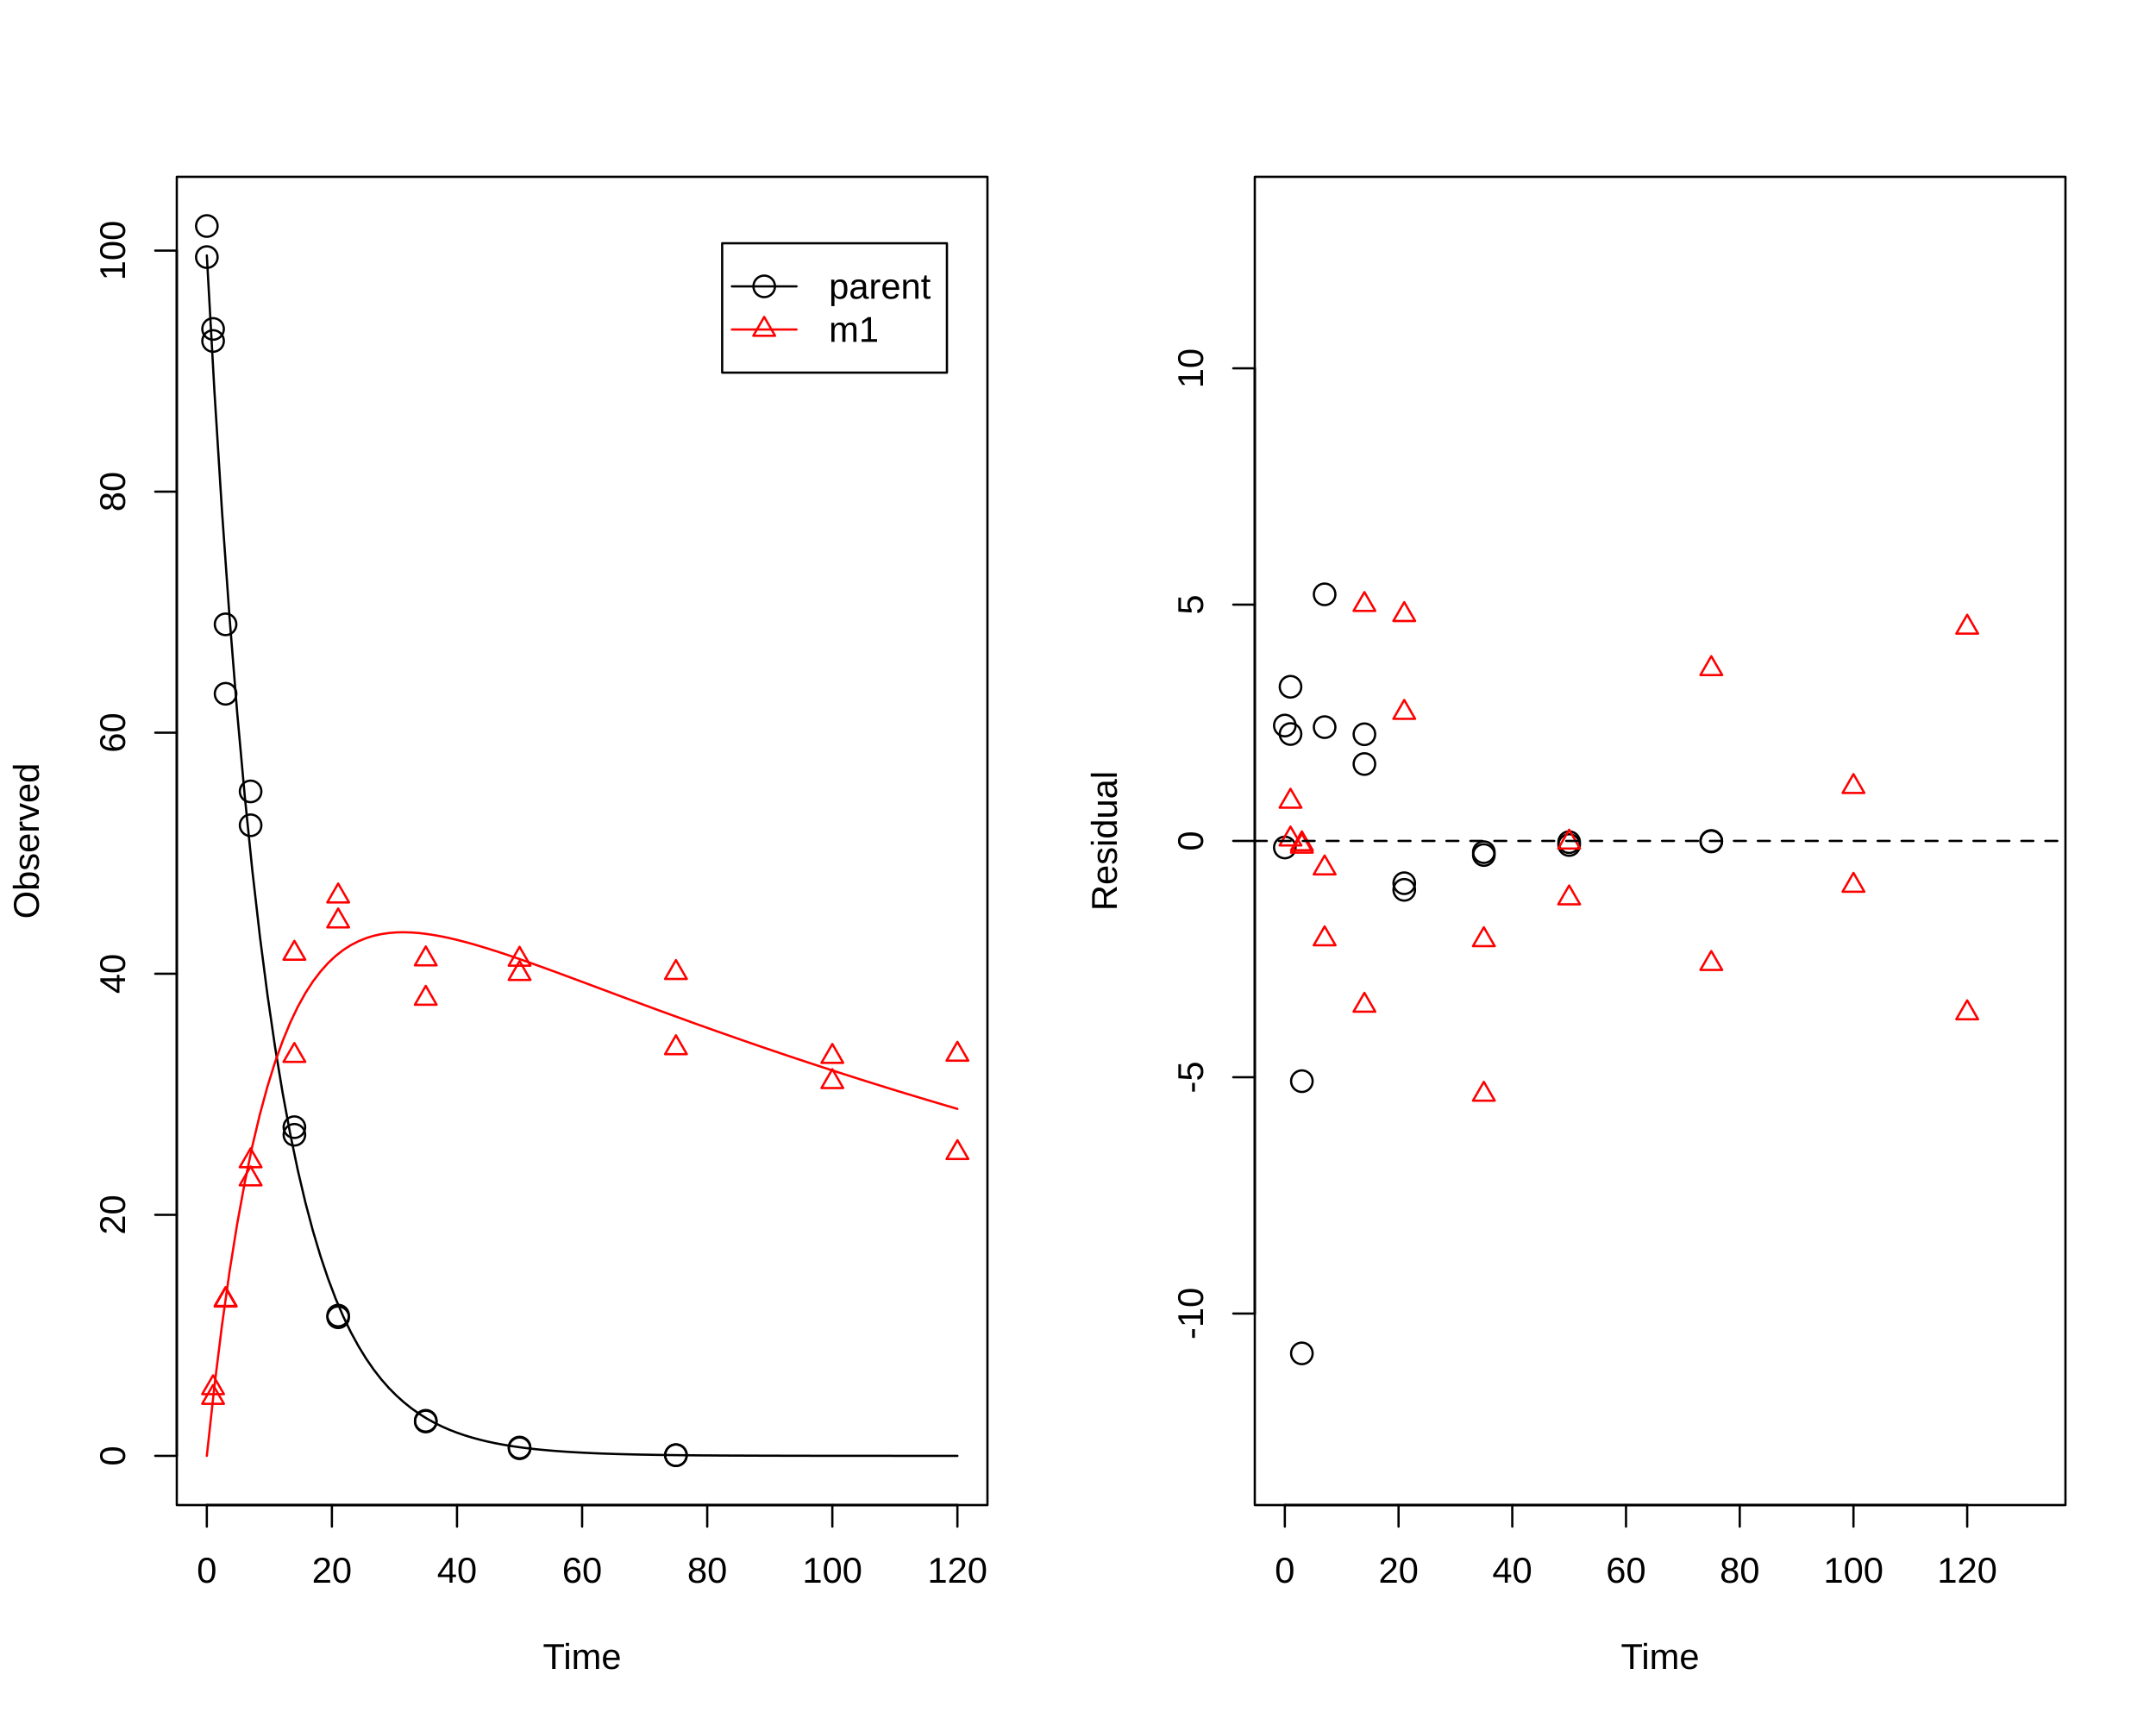
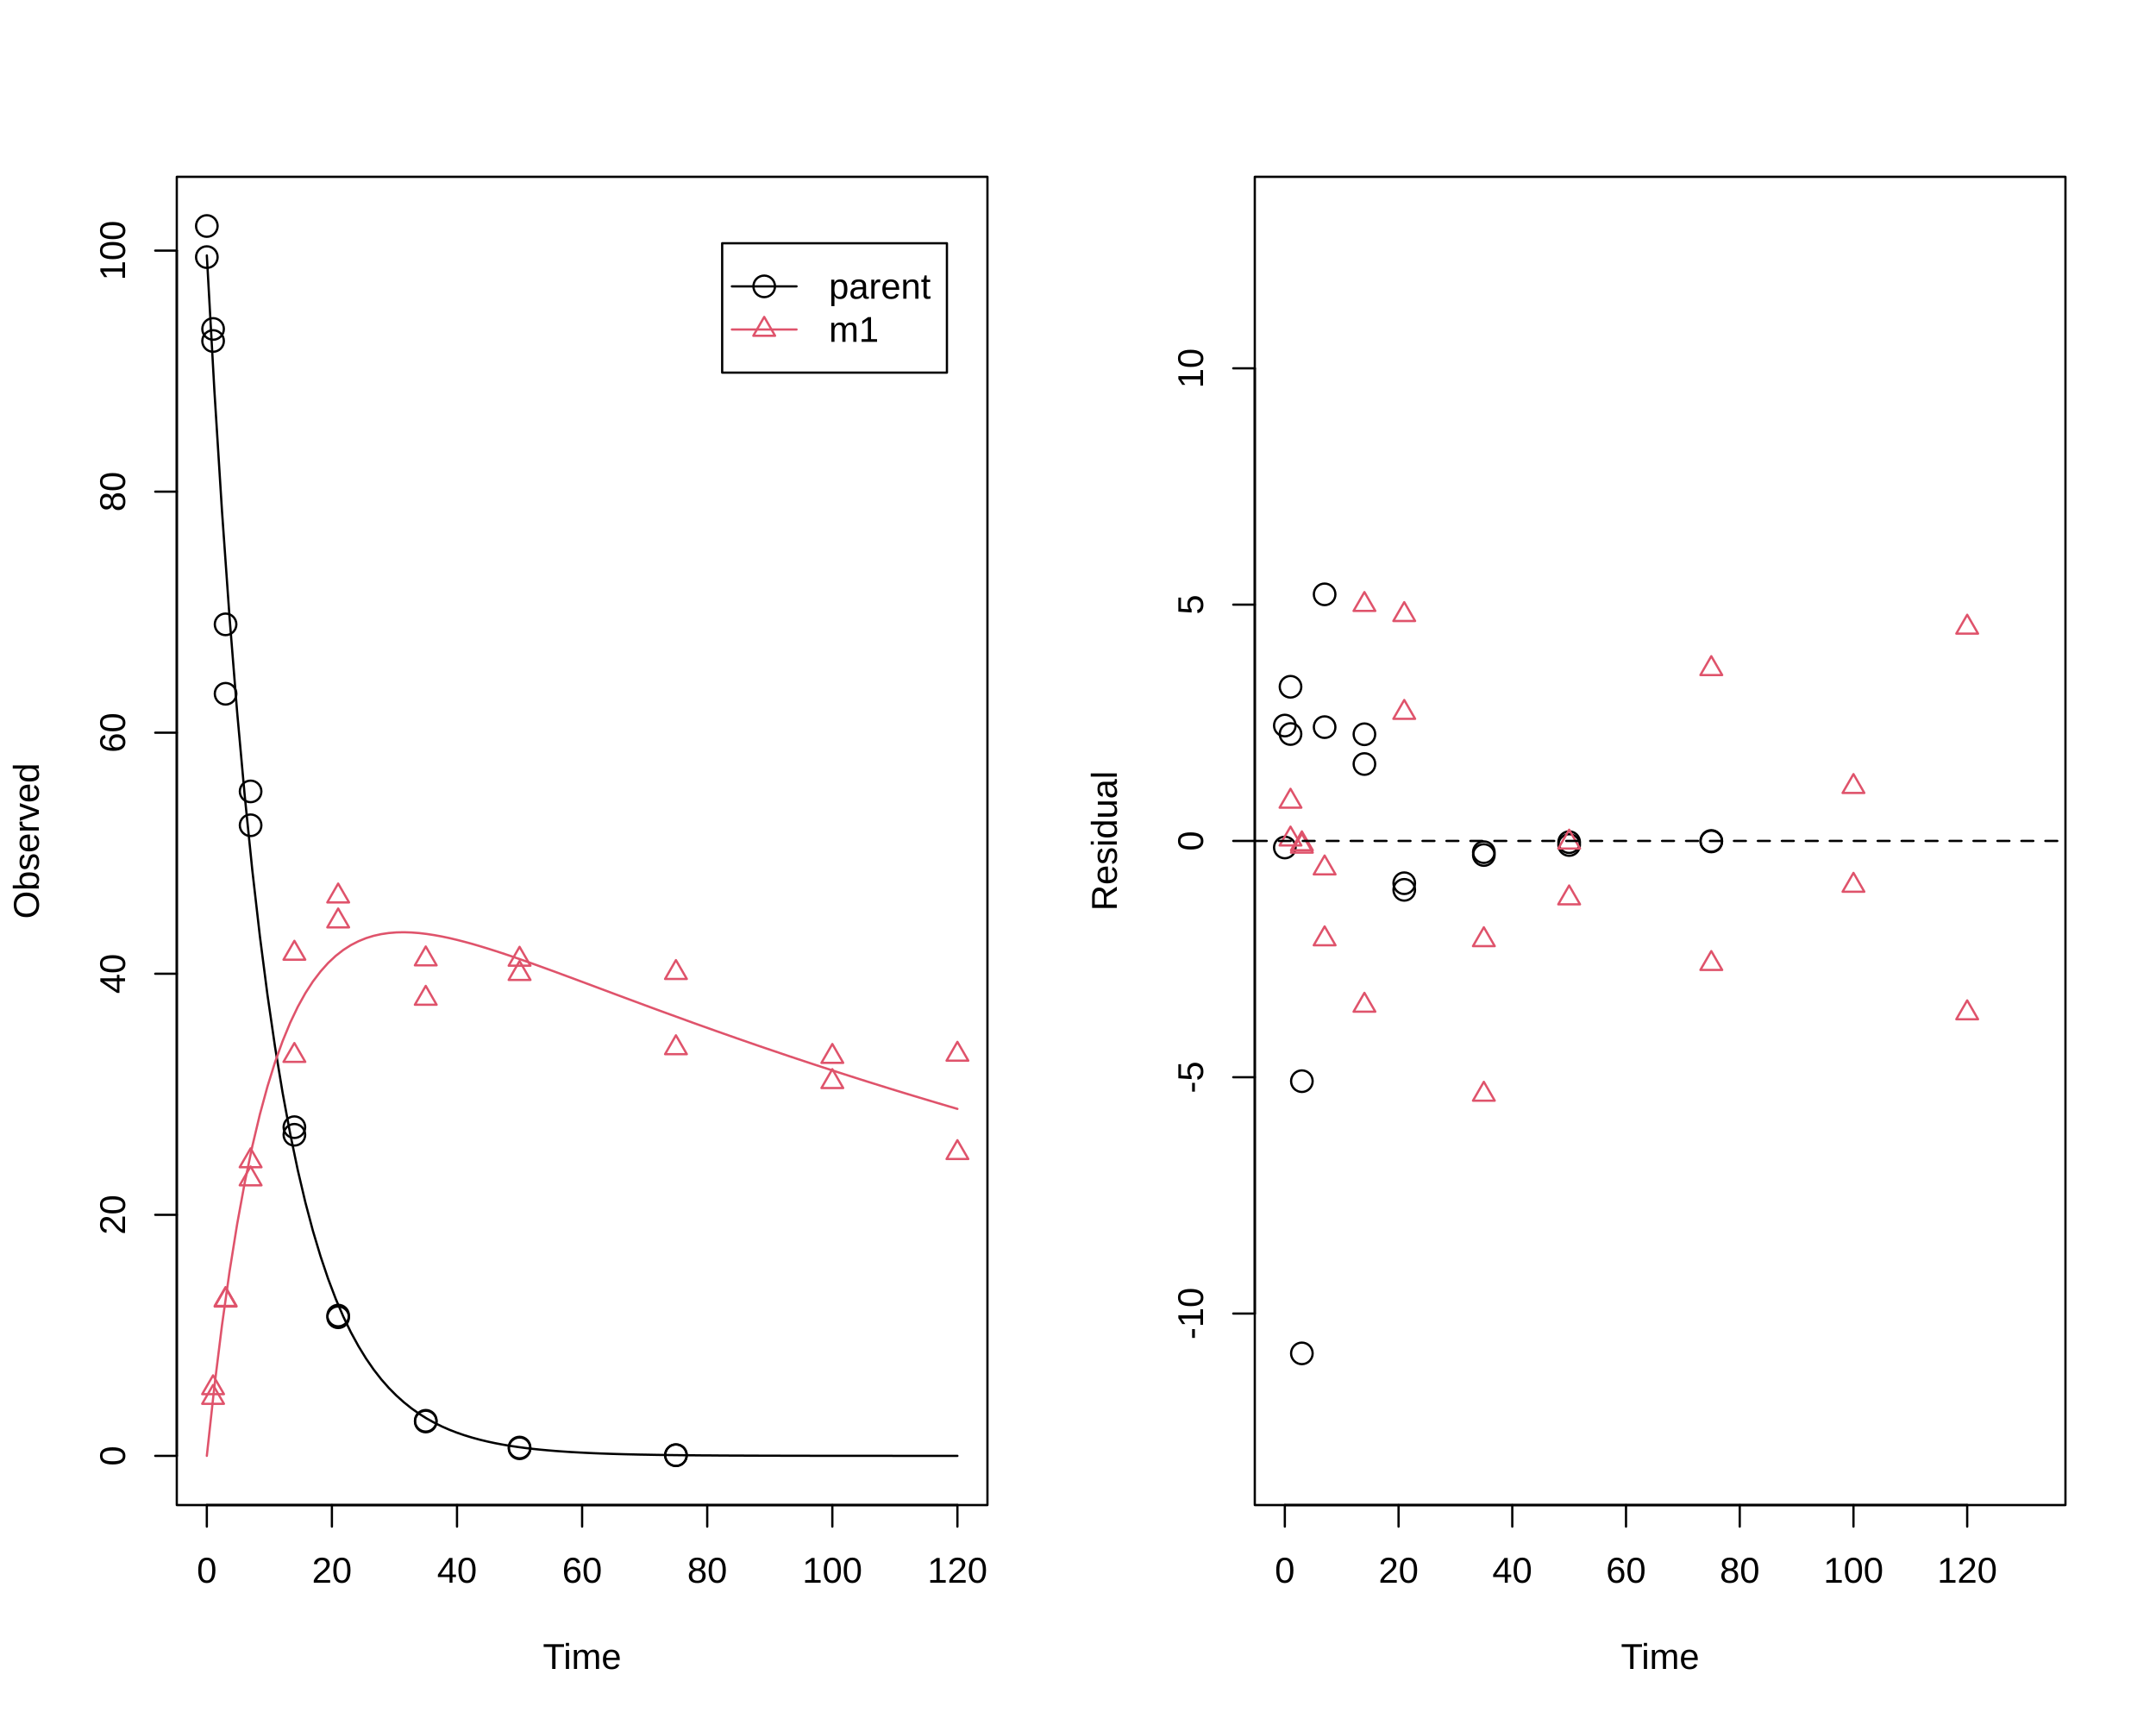
<svg xmlns="http://www.w3.org/2000/svg" viewBox="0 0 720.00 576.00">
  <defs>
    <style type="text/css">
    line, polyline, polygon, path, rect, circle {
      fill: none;
      stroke: #000000;
      stroke-linecap: round;
      stroke-linejoin: round;
      stroke-miterlimit: 10.00;
    }
  </style>
  </defs>
  <rect width="100%" height="100%" style="stroke: none; fill: #FFFFFF;" />
  <line x1="69.07" y1="502.56" x2="319.73" y2="502.56" style="stroke-width: 0.75;" />
  <line x1="69.07" y1="502.56" x2="69.07" y2="509.76" style="stroke-width: 0.75;" />
  <line x1="110.84" y1="502.56" x2="110.84" y2="509.76" style="stroke-width: 0.75;" />
  <line x1="152.62" y1="502.56" x2="152.62" y2="509.76" style="stroke-width: 0.75;" />
  <line x1="194.40" y1="502.56" x2="194.40" y2="509.76" style="stroke-width: 0.75;" />
  <line x1="236.18" y1="502.56" x2="236.18" y2="509.76" style="stroke-width: 0.75;" />
  <line x1="277.96" y1="502.56" x2="277.96" y2="509.76" style="stroke-width: 0.75;" />
  <line x1="319.73" y1="502.56" x2="319.73" y2="509.76" style="stroke-width: 0.75;" />
  <text x="65.73" y="528.48" style="font-size: 12.00px; font-family: Liberation Sans;" textLength="6.67px" lengthAdjust="spacingAndGlyphs">0</text>
  <text x="104.17" y="528.48" style="font-size: 12.00px; font-family: Liberation Sans;" textLength="13.34px" lengthAdjust="spacingAndGlyphs">20</text>
  <text x="145.95" y="528.48" style="font-size: 12.00px; font-family: Liberation Sans;" textLength="13.34px" lengthAdjust="spacingAndGlyphs">40</text>
  <text x="187.73" y="528.48" style="font-size: 12.00px; font-family: Liberation Sans;" textLength="13.34px" lengthAdjust="spacingAndGlyphs">60</text>
  <text x="229.51" y="528.48" style="font-size: 12.00px; font-family: Liberation Sans;" textLength="13.34px" lengthAdjust="spacingAndGlyphs">80</text>
  <text x="267.95" y="528.48" style="font-size: 12.00px; font-family: Liberation Sans;" textLength="20.02px" lengthAdjust="spacingAndGlyphs">100</text>
  <text x="309.73" y="528.48" style="font-size: 12.00px; font-family: Liberation Sans;" textLength="20.02px" lengthAdjust="spacingAndGlyphs">120</text>
  <line x1="59.04" y1="486.13" x2="59.04" y2="83.68" style="stroke-width: 0.75;" />
  <line x1="59.04" y1="486.13" x2="51.84" y2="486.13" style="stroke-width: 0.75;" />
  <line x1="59.04" y1="405.64" x2="51.84" y2="405.64" style="stroke-width: 0.75;" />
  <line x1="59.04" y1="325.15" x2="51.84" y2="325.15" style="stroke-width: 0.75;" />
  <line x1="59.04" y1="244.66" x2="51.84" y2="244.66" style="stroke-width: 0.75;" />
  <line x1="59.04" y1="164.17" x2="51.84" y2="164.17" style="stroke-width: 0.75;" />
  <line x1="59.04" y1="83.68" x2="51.84" y2="83.68" style="stroke-width: 0.75;" />
  <text transform="translate(41.76,489.47) rotate(-90)" style="font-size: 12.00px; font-family: Liberation Sans;" textLength="6.67px" lengthAdjust="spacingAndGlyphs">0</text>
  <text transform="translate(41.76,412.31) rotate(-90)" style="font-size: 12.00px; font-family: Liberation Sans;" textLength="13.34px" lengthAdjust="spacingAndGlyphs">20</text>
  <text transform="translate(41.76,331.82) rotate(-90)" style="font-size: 12.00px; font-family: Liberation Sans;" textLength="13.34px" lengthAdjust="spacingAndGlyphs">40</text>
  <text transform="translate(41.76,251.33) rotate(-90)" style="font-size: 12.00px; font-family: Liberation Sans;" textLength="13.34px" lengthAdjust="spacingAndGlyphs">60</text>
  <text transform="translate(41.76,170.84) rotate(-90)" style="font-size: 12.00px; font-family: Liberation Sans;" textLength="13.34px" lengthAdjust="spacingAndGlyphs">80</text>
  <text transform="translate(41.76,93.68) rotate(-90)" style="font-size: 12.00px; font-family: Liberation Sans;" textLength="20.02px" lengthAdjust="spacingAndGlyphs">100</text>
  <polyline points="59.04,502.56 329.76,502.56 329.76,59.04 59.04,59.04 59.04,502.56 " style="stroke-width: 0.75;" />
  <defs>
    <clipPath id="cpMC4wMHwzNjAuMDB8NTc2LjAwfDAuMDA=">
      <rect x="0.00" y="0.00" width="360.00" height="576.00" />
    </clipPath>
  </defs>
  <g clip-path="url(#cpMC4wMHwzNjAuMDB8NTc2LjAwfDAuMDA=)">
    <text x="181.29" y="557.28" style="font-size: 12.00px; font-family: Liberation Sans;" textLength="26.22px" lengthAdjust="spacingAndGlyphs">Time</text>
  </g>
  <g clip-path="url(#cpMC4wMHwzNjAuMDB8NTc2LjAwfDAuMDA=)">
    <text transform="translate(12.96,306.81) rotate(-90)" style="font-size: 12.00px; font-family: Liberation Sans;" textLength="52.02px" lengthAdjust="spacingAndGlyphs">Observed</text>
  </g>
  <defs>
    <clipPath id="cpNTkuMDR8MzI5Ljc2fDUwMi41Nnw1OS4wNA==">
      <rect x="59.04" y="59.04" width="270.72" height="443.52" />
    </clipPath>
  </defs>
  <circle cx="69.07" cy="85.85" r="2.70pt" style="stroke-width: 0.75;" clip-path="url(#cpNTkuMDR8MzI5Ljc2fDUwMi41Nnw1OS4wNA==)" />
  <circle cx="69.07" cy="75.47" r="2.70pt" style="stroke-width: 0.75;" clip-path="url(#cpNTkuMDR8MzI5Ljc2fDUwMi41Nnw1OS4wNA==)" />
  <circle cx="71.16" cy="109.84" r="2.70pt" style="stroke-width: 0.75;" clip-path="url(#cpNTkuMDR8MzI5Ljc2fDUwMi41Nnw1OS4wNA==)" />
  <circle cx="71.16" cy="113.86" r="2.70pt" style="stroke-width: 0.75;" clip-path="url(#cpNTkuMDR8MzI5Ljc2fDUwMi41Nnw1OS4wNA==)" />
  <circle cx="75.33" cy="231.66" r="2.70pt" style="stroke-width: 0.75;" clip-path="url(#cpNTkuMDR8MzI5Ljc2fDUwMi41Nnw1OS4wNA==)" />
  <circle cx="75.33" cy="208.48" r="2.70pt" style="stroke-width: 0.75;" clip-path="url(#cpNTkuMDR8MzI5Ljc2fDUwMi41Nnw1OS4wNA==)" />
  <circle cx="83.69" cy="275.57" r="2.70pt" style="stroke-width: 0.75;" clip-path="url(#cpNTkuMDR8MzI5Ljc2fDUwMi41Nnw1OS4wNA==)" />
  <circle cx="83.69" cy="264.26" r="2.70pt" style="stroke-width: 0.75;" clip-path="url(#cpNTkuMDR8MzI5Ljc2fDUwMi41Nnw1OS4wNA==)" />
  <circle cx="98.31" cy="376.38" r="2.70pt" style="stroke-width: 0.75;" clip-path="url(#cpNTkuMDR8MzI5Ljc2fDUwMi41Nnw1OS4wNA==)" />
  <circle cx="98.31" cy="378.92" r="2.70pt" style="stroke-width: 0.75;" clip-path="url(#cpNTkuMDR8MzI5Ljc2fDUwMi41Nnw1OS4wNA==)" />
  <circle cx="112.93" cy="439.85" r="2.70pt" style="stroke-width: 0.75;" clip-path="url(#cpNTkuMDR8MzI5Ljc2fDUwMi41Nnw1OS4wNA==)" />
  <circle cx="112.93" cy="439.29" r="2.70pt" style="stroke-width: 0.75;" clip-path="url(#cpNTkuMDR8MzI5Ljc2fDUwMi41Nnw1OS4wNA==)" />
  <circle cx="142.18" cy="474.66" r="2.70pt" style="stroke-width: 0.75;" clip-path="url(#cpNTkuMDR8MzI5Ljc2fDUwMi41Nnw1OS4wNA==)" />
  <circle cx="142.18" cy="474.42" r="2.70pt" style="stroke-width: 0.75;" clip-path="url(#cpNTkuMDR8MzI5Ljc2fDUwMi41Nnw1OS4wNA==)" />
  <circle cx="173.51" cy="483.36" r="2.70pt" style="stroke-width: 0.75;" clip-path="url(#cpNTkuMDR8MzI5Ljc2fDUwMi41Nnw1OS4wNA==)" />
  <circle cx="173.51" cy="483.60" r="2.70pt" style="stroke-width: 0.75;" clip-path="url(#cpNTkuMDR8MzI5Ljc2fDUwMi41Nnw1OS4wNA==)" />
  <circle cx="225.73" cy="485.93" r="2.70pt" style="stroke-width: 0.75;" clip-path="url(#cpNTkuMDR8MzI5Ljc2fDUwMi41Nnw1OS4wNA==)" />
  <circle cx="225.73" cy="485.89" r="2.70pt" style="stroke-width: 0.75;" clip-path="url(#cpNTkuMDR8MzI5Ljc2fDUwMi41Nnw1OS4wNA==)" />
-   <polyline points="71.16,462.46 74.79,468.75 67.52,468.75 71.16,462.46 " style="stroke-width: 0.75; stroke: #FF0000;" clip-path="url(#cpNTkuMDR8MzI5Ljc2fDUwMi41Nnw1OS4wNA==)" />
-   <polyline points="71.16,459.24 74.79,465.53 67.52,465.53 71.16,459.24 " style="stroke-width: 0.75; stroke: #FF0000;" clip-path="url(#cpNTkuMDR8MzI5Ljc2fDUwMi41Nnw1OS4wNA==)" />
-   <polyline points="75.33,429.98 78.97,436.28 71.70,436.28 75.33,429.98 " style="stroke-width: 0.75; stroke: #FF0000;" clip-path="url(#cpNTkuMDR8MzI5Ljc2fDUwMi41Nnw1OS4wNA==)" />
-   <polyline points="75.33,429.78 78.97,436.07 71.70,436.07 75.33,429.78 " style="stroke-width: 0.75; stroke: #FF0000;" clip-path="url(#cpNTkuMDR8MzI5Ljc2fDUwMi41Nnw1OS4wNA==)" />
-   <polyline points="83.69,389.49 87.33,395.79 80.05,395.79 83.69,389.49 " style="stroke-width: 0.75; stroke: #FF0000;" clip-path="url(#cpNTkuMDR8MzI5Ljc2fDUwMi41Nnw1OS4wNA==)" />
-   <polyline points="83.69,383.45 87.33,389.75 80.05,389.75 83.69,383.45 " style="stroke-width: 0.75; stroke: #FF0000;" clip-path="url(#cpNTkuMDR8MzI5Ljc2fDUwMi41Nnw1OS4wNA==)" />
-   <polyline points="98.31,314.15 101.95,320.45 94.67,320.45 98.31,314.15 " style="stroke-width: 0.75; stroke: #FF0000;" clip-path="url(#cpNTkuMDR8MzI5Ljc2fDUwMi41Nnw1OS4wNA==)" />
-   <polyline points="98.31,348.28 101.95,354.58 94.67,354.58 98.31,348.28 " style="stroke-width: 0.75; stroke: #FF0000;" clip-path="url(#cpNTkuMDR8MzI5Ljc2fDUwMi41Nnw1OS4wNA==)" />
-   <polyline points="112.93,303.36 116.57,309.66 109.30,309.66 112.93,303.36 " style="stroke-width: 0.75; stroke: #FF0000;" clip-path="url(#cpNTkuMDR8MzI5Ljc2fDUwMi41Nnw1OS4wNA==)" />
-   <polyline points="112.93,295.03 116.57,301.33 109.30,301.33 112.93,295.03 " style="stroke-width: 0.75; stroke: #FF0000;" clip-path="url(#cpNTkuMDR8MzI5Ljc2fDUwMi41Nnw1OS4wNA==)" />
-   <polyline points="142.18,316.04 145.81,322.34 138.54,322.34 142.18,316.04 " style="stroke-width: 0.75; stroke: #FF0000;" clip-path="url(#cpNTkuMDR8MzI5Ljc2fDUwMi41Nnw1OS4wNA==)" />
-   <polyline points="142.18,329.20 145.81,335.50 138.54,335.50 142.18,329.20 " style="stroke-width: 0.75; stroke: #FF0000;" clip-path="url(#cpNTkuMDR8MzI5Ljc2fDUwMi41Nnw1OS4wNA==)" />
-   <polyline points="173.51,316.16 177.15,322.46 169.87,322.46 173.51,316.16 " style="stroke-width: 0.75; stroke: #FF0000;" clip-path="url(#cpNTkuMDR8MzI5Ljc2fDUwMi41Nnw1OS4wNA==)" />
-   <polyline points="173.51,320.91 177.15,327.21 169.87,327.21 173.51,320.91 " style="stroke-width: 0.75; stroke: #FF0000;" clip-path="url(#cpNTkuMDR8MzI5Ljc2fDUwMi41Nnw1OS4wNA==)" />
-   <polyline points="225.73,320.59 229.37,326.89 222.10,326.89 225.73,320.59 " style="stroke-width: 0.75; stroke: #FF0000;" clip-path="url(#cpNTkuMDR8MzI5Ljc2fDUwMi41Nnw1OS4wNA==)" />
-   <polyline points="225.73,345.70 229.37,352.00 222.10,352.00 225.73,345.70 " style="stroke-width: 0.75; stroke: #FF0000;" clip-path="url(#cpNTkuMDR8MzI5Ljc2fDUwMi41Nnw1OS4wNA==)" />
-   <polyline points="277.96,357.01 281.59,363.31 274.32,363.31 277.96,357.01 " style="stroke-width: 0.75; stroke: #FF0000;" clip-path="url(#cpNTkuMDR8MzI5Ljc2fDUwMi41Nnw1OS4wNA==)" />
-   <polyline points="277.96,348.60 281.59,354.90 274.32,354.90 277.96,348.60 " style="stroke-width: 0.75; stroke: #FF0000;" clip-path="url(#cpNTkuMDR8MzI5Ljc2fDUwMi41Nnw1OS4wNA==)" />
-   <polyline points="319.73,380.72 323.37,387.01 316.10,387.01 319.73,380.72 " style="stroke-width: 0.75; stroke: #FF0000;" clip-path="url(#cpNTkuMDR8MzI5Ljc2fDUwMi41Nnw1OS4wNA==)" />
-   <polyline points="319.73,347.88 323.37,354.17 316.10,354.17 319.73,347.88 " style="stroke-width: 0.75; stroke: #FF0000;" clip-path="url(#cpNTkuMDR8MzI5Ljc2fDUwMi41Nnw1OS4wNA==)" />
+   <polyline points="71.16,462.46 74.79,468.75 67.52,468.75 71.16,462.46 " style="stroke-width: 0.75; stroke: #DF536B;" clip-path="url(#cpNTkuMDR8MzI5Ljc2fDUwMi41Nnw1OS4wNA==)" />
+   <polyline points="71.16,459.24 74.79,465.53 67.52,465.53 71.16,459.24 " style="stroke-width: 0.75; stroke: #DF536B;" clip-path="url(#cpNTkuMDR8MzI5Ljc2fDUwMi41Nnw1OS4wNA==)" />
+   <polyline points="75.33,429.98 78.97,436.28 71.70,436.28 75.33,429.98 " style="stroke-width: 0.75; stroke: #DF536B;" clip-path="url(#cpNTkuMDR8MzI5Ljc2fDUwMi41Nnw1OS4wNA==)" />
+   <polyline points="75.33,429.78 78.97,436.07 71.70,436.07 75.33,429.78 " style="stroke-width: 0.75; stroke: #DF536B;" clip-path="url(#cpNTkuMDR8MzI5Ljc2fDUwMi41Nnw1OS4wNA==)" />
+   <polyline points="83.69,389.49 87.33,395.79 80.05,395.79 83.69,389.49 " style="stroke-width: 0.75; stroke: #DF536B;" clip-path="url(#cpNTkuMDR8MzI5Ljc2fDUwMi41Nnw1OS4wNA==)" />
+   <polyline points="83.69,383.45 87.33,389.75 80.05,389.75 83.69,383.45 " style="stroke-width: 0.75; stroke: #DF536B;" clip-path="url(#cpNTkuMDR8MzI5Ljc2fDUwMi41Nnw1OS4wNA==)" />
+   <polyline points="98.31,314.15 101.95,320.45 94.67,320.45 98.31,314.15 " style="stroke-width: 0.75; stroke: #DF536B;" clip-path="url(#cpNTkuMDR8MzI5Ljc2fDUwMi41Nnw1OS4wNA==)" />
+   <polyline points="98.31,348.28 101.95,354.58 94.67,354.58 98.31,348.28 " style="stroke-width: 0.75; stroke: #DF536B;" clip-path="url(#cpNTkuMDR8MzI5Ljc2fDUwMi41Nnw1OS4wNA==)" />
+   <polyline points="112.93,303.36 116.57,309.66 109.30,309.66 112.93,303.36 " style="stroke-width: 0.75; stroke: #DF536B;" clip-path="url(#cpNTkuMDR8MzI5Ljc2fDUwMi41Nnw1OS4wNA==)" />
+   <polyline points="112.93,295.03 116.57,301.33 109.30,301.33 112.93,295.03 " style="stroke-width: 0.75; stroke: #DF536B;" clip-path="url(#cpNTkuMDR8MzI5Ljc2fDUwMi41Nnw1OS4wNA==)" />
+   <polyline points="142.18,316.04 145.81,322.34 138.54,322.34 142.18,316.04 " style="stroke-width: 0.75; stroke: #DF536B;" clip-path="url(#cpNTkuMDR8MzI5Ljc2fDUwMi41Nnw1OS4wNA==)" />
+   <polyline points="142.18,329.20 145.81,335.50 138.54,335.50 142.18,329.20 " style="stroke-width: 0.75; stroke: #DF536B;" clip-path="url(#cpNTkuMDR8MzI5Ljc2fDUwMi41Nnw1OS4wNA==)" />
+   <polyline points="173.51,316.16 177.15,322.46 169.87,322.46 173.51,316.16 " style="stroke-width: 0.75; stroke: #DF536B;" clip-path="url(#cpNTkuMDR8MzI5Ljc2fDUwMi41Nnw1OS4wNA==)" />
+   <polyline points="173.51,320.91 177.15,327.21 169.87,327.21 173.51,320.91 " style="stroke-width: 0.75; stroke: #DF536B;" clip-path="url(#cpNTkuMDR8MzI5Ljc2fDUwMi41Nnw1OS4wNA==)" />
+   <polyline points="225.73,320.59 229.37,326.89 222.10,326.89 225.73,320.59 " style="stroke-width: 0.75; stroke: #DF536B;" clip-path="url(#cpNTkuMDR8MzI5Ljc2fDUwMi41Nnw1OS4wNA==)" />
+   <polyline points="225.73,345.70 229.37,352.00 222.10,352.00 225.73,345.70 " style="stroke-width: 0.75; stroke: #DF536B;" clip-path="url(#cpNTkuMDR8MzI5Ljc2fDUwMi41Nnw1OS4wNA==)" />
+   <polyline points="277.96,357.01 281.59,363.31 274.32,363.31 277.96,357.01 " style="stroke-width: 0.75; stroke: #DF536B;" clip-path="url(#cpNTkuMDR8MzI5Ljc2fDUwMi41Nnw1OS4wNA==)" />
+   <polyline points="277.96,348.60 281.59,354.90 274.32,354.90 277.96,348.60 " style="stroke-width: 0.75; stroke: #DF536B;" clip-path="url(#cpNTkuMDR8MzI5Ljc2fDUwMi41Nnw1OS4wNA==)" />
+   <polyline points="319.73,380.72 323.37,387.01 316.10,387.01 319.73,380.72 " style="stroke-width: 0.75; stroke: #DF536B;" clip-path="url(#cpNTkuMDR8MzI5Ljc2fDUwMi41Nnw1OS4wNA==)" />
+   <polyline points="319.73,347.88 323.37,354.17 316.10,354.17 319.73,347.88 " style="stroke-width: 0.75; stroke: #DF536B;" clip-path="url(#cpNTkuMDR8MzI5Ljc2fDUwMi41Nnw1OS4wNA==)" />
  <polyline points="69.07,85.29 71.60,130.49 74.13,170.59 76.66,206.17 79.19,237.74 81.73,265.74 84.26,290.59 86.79,312.64 89.32,332.20 91.85,349.56 94.39,364.96 96.92,378.62 99.45,390.74 101.98,401.50 104.51,411.04 107.05,419.51 109.58,427.02 112.11,433.69 114.64,439.60 117.17,444.85 119.71,449.50 122.24,453.63 124.77,457.30 127.30,460.55 129.83,463.43 132.37,465.99 134.90,468.26 137.43,470.28 139.96,472.07 142.49,473.65 145.03,475.06 147.56,476.31 150.09,477.42 152.62,478.40 155.15,479.27 157.69,480.04 160.22,480.73 162.75,481.34 165.28,481.88 167.81,482.36 170.35,482.79 172.88,483.16 175.41,483.50 177.94,483.80 180.47,484.06 183.01,484.29 185.54,484.50 188.07,484.68 190.60,484.85 193.13,484.99 195.67,485.12 198.20,485.24 200.73,485.34 203.26,485.43 205.79,485.51 208.33,485.58 210.86,485.64 213.39,485.70 215.92,485.74 218.45,485.79 220.99,485.83 223.52,485.86 226.05,485.89 228.58,485.92 231.11,485.94 233.65,485.97 236.18,485.98 238.71,486.00 241.24,486.02 243.77,486.03 246.31,486.04 248.84,486.05 251.37,486.06 253.90,486.07 256.43,486.08 258.97,486.08 261.50,486.09 264.03,486.09 266.56,486.10 269.09,486.10 271.63,486.11 274.16,486.11 276.69,486.11 279.22,486.11 281.75,486.12 284.29,486.12 286.82,486.12 289.35,486.12 291.88,486.12 294.41,486.12 296.95,486.12 299.48,486.13 302.01,486.13 304.54,486.13 307.07,486.13 309.61,486.13 312.14,486.13 314.67,486.13 317.20,486.13 319.73,486.13 " style="stroke-width: 0.75;" clip-path="url(#cpNTkuMDR8MzI5Ljc2fDUwMi41Nnw1OS4wNA==)" />
-   <polyline points="69.07,486.13 71.60,462.96 74.13,442.54 76.66,424.57 79.19,408.78 81.73,394.90 84.26,382.74 86.79,372.09 89.32,362.79 91.85,354.67 94.39,347.61 96.92,341.48 99.45,336.18 101.98,331.62 104.51,327.71 107.05,324.38 109.58,321.55 112.11,319.18 114.64,317.21 117.17,315.59 119.71,314.29 122.24,313.26 124.77,312.48 127.30,311.92 129.83,311.55 132.37,311.34 134.90,311.29 137.43,311.37 139.96,311.56 142.49,311.86 145.03,312.25 147.56,312.71 150.09,313.24 152.62,313.84 155.15,314.49 157.69,315.18 160.22,315.92 162.75,316.69 165.28,317.49 167.81,318.31 170.35,319.16 172.88,320.03 175.41,320.91 177.94,321.81 180.47,322.72 183.01,323.64 185.54,324.56 188.07,325.50 190.60,326.43 193.13,327.37 195.67,328.32 198.20,329.26 200.73,330.21 203.26,331.15 205.79,332.10 208.33,333.04 210.86,333.98 213.39,334.92 215.92,335.86 218.45,336.79 220.99,337.72 223.52,338.64 226.05,339.56 228.58,340.48 231.11,341.40 233.65,342.31 236.18,343.21 238.71,344.11 241.24,345.00 243.77,345.89 246.31,346.78 248.84,347.66 251.37,348.54 253.90,349.41 256.43,350.27 258.97,351.13 261.50,351.99 264.03,352.84 266.56,353.68 269.09,354.52 271.63,355.36 274.16,356.19 276.69,357.01 279.22,357.83 281.75,358.64 284.29,359.45 286.82,360.26 289.35,361.06 291.88,361.85 294.41,362.64 296.95,363.43 299.48,364.21 302.01,364.98 304.54,365.75 307.07,366.51 309.61,367.27 312.14,368.03 314.67,368.78 317.20,369.53 319.73,370.27 " style="stroke-width: 0.75; stroke: #FF0000;" clip-path="url(#cpNTkuMDR8MzI5Ljc2fDUwMi41Nnw1OS4wNA==)" />
+   <polyline points="69.07,486.13 71.60,462.96 74.13,442.54 76.66,424.57 79.19,408.78 81.73,394.90 84.26,382.74 86.79,372.09 89.32,362.79 91.85,354.67 94.39,347.61 96.92,341.48 99.45,336.18 101.98,331.62 104.51,327.71 107.05,324.38 109.58,321.55 112.11,319.18 114.64,317.21 117.17,315.59 119.71,314.29 122.24,313.26 124.77,312.48 127.30,311.92 129.83,311.55 132.37,311.34 134.90,311.29 137.43,311.37 139.96,311.56 142.49,311.86 145.03,312.25 147.56,312.71 150.09,313.24 152.62,313.84 155.15,314.49 157.69,315.18 160.22,315.92 162.75,316.69 165.28,317.49 167.81,318.31 170.35,319.16 172.88,320.03 175.41,320.91 177.94,321.81 180.47,322.72 183.01,323.64 185.54,324.56 188.07,325.50 190.60,326.43 193.13,327.37 195.67,328.32 198.20,329.26 200.73,330.21 203.26,331.15 205.79,332.10 208.33,333.04 210.86,333.98 213.39,334.92 215.92,335.86 218.45,336.79 220.99,337.72 223.52,338.64 226.05,339.56 228.58,340.48 231.11,341.40 233.65,342.31 236.18,343.21 238.71,344.11 241.24,345.00 243.77,345.89 246.31,346.78 248.84,347.66 251.37,348.54 253.90,349.41 256.43,350.27 258.97,351.13 261.50,351.99 264.03,352.84 266.56,353.68 269.09,354.52 271.63,355.36 274.16,356.19 276.69,357.01 279.22,357.83 281.75,358.64 284.29,359.45 286.82,360.26 289.35,361.06 291.88,361.85 294.41,362.64 296.95,363.43 299.48,364.21 302.01,364.98 304.54,365.75 307.07,366.51 309.61,367.27 312.14,368.03 314.67,368.78 317.20,369.53 319.73,370.27 " style="stroke-width: 0.75; stroke: #DF536B;" clip-path="url(#cpNTkuMDR8MzI5Ljc2fDUwMi41Nnw1OS4wNA==)" />
  <rect x="241.17" y="81.22" width="75.06" height="43.20" style="stroke-width: 0.75; fill: #FFFFFF;" clip-path="url(#cpNTkuMDR8MzI5Ljc2fDUwMi41Nnw1OS4wNA==)" />
  <line x1="244.41" y1="95.62" x2="266.01" y2="95.62" style="stroke-width: 0.75;" clip-path="url(#cpNTkuMDR8MzI5Ljc2fDUwMi41Nnw1OS4wNA==)" />
-   <line x1="244.41" y1="110.02" x2="266.01" y2="110.02" style="stroke-width: 0.75; stroke: #FF0000;" clip-path="url(#cpNTkuMDR8MzI5Ljc2fDUwMi41Nnw1OS4wNA==)" />
+   <line x1="244.41" y1="110.02" x2="266.01" y2="110.02" style="stroke-width: 0.75; stroke: #DF536B;" clip-path="url(#cpNTkuMDR8MzI5Ljc2fDUwMi41Nnw1OS4wNA==)" />
  <circle cx="255.21" cy="95.62" r="2.70pt" style="stroke-width: 0.75;" clip-path="url(#cpNTkuMDR8MzI5Ljc2fDUwMi41Nnw1OS4wNA==)" />
-   <polyline points="255.21,105.82 258.84,112.12 251.57,112.12 255.21,105.82 " style="stroke-width: 0.75; stroke: #FF0000;" clip-path="url(#cpNTkuMDR8MzI5Ljc2fDUwMi41Nnw1OS4wNA==)" />
+   <polyline points="255.21,105.82 258.84,112.12 251.57,112.12 255.21,105.82 " style="stroke-width: 0.75; stroke: #DF536B;" clip-path="url(#cpNTkuMDR8MzI5Ljc2fDUwMi41Nnw1OS4wNA==)" />
  <g clip-path="url(#cpNTkuMDR8MzI5Ljc2fDUwMi41Nnw1OS4wNA==)">
    <text x="276.81" y="99.74" style="font-size: 12.00px; font-family: Liberation Sans;" textLength="34.02px" lengthAdjust="spacingAndGlyphs">parent</text>
  </g>
  <g clip-path="url(#cpNTkuMDR8MzI5Ljc2fDUwMi41Nnw1OS4wNA==)">
    <text x="276.81" y="114.14" style="font-size: 12.00px; font-family: Liberation Sans;" textLength="16.67px" lengthAdjust="spacingAndGlyphs">m1</text>
  </g>
  <defs>
    <clipPath id="cpNDE5LjA0fDY4OS43Nnw1MDIuNTZ8NTkuMDQ=">
      <rect x="419.04" y="59.04" width="270.72" height="443.52" />
    </clipPath>
  </defs>
  <defs>
    <clipPath id="cpMC4wMHw3MjAuMDB8NTc2LjAwfDAuMDA=">
      <rect x="0.00" y="0.00" width="720.00" height="576.00" />
    </clipPath>
  </defs>
  <line x1="429.07" y1="502.56" x2="656.95" y2="502.56" style="stroke-width: 0.75;" clip-path="url(#cpMC4wMHw3MjAuMDB8NTc2LjAwfDAuMDA=)" />
  <line x1="429.07" y1="502.56" x2="429.07" y2="509.76" style="stroke-width: 0.75;" clip-path="url(#cpMC4wMHw3MjAuMDB8NTc2LjAwfDAuMDA=)" />
  <line x1="467.05" y1="502.56" x2="467.05" y2="509.76" style="stroke-width: 0.75;" clip-path="url(#cpMC4wMHw3MjAuMDB8NTc2LjAwfDAuMDA=)" />
  <line x1="505.03" y1="502.56" x2="505.03" y2="509.76" style="stroke-width: 0.75;" clip-path="url(#cpMC4wMHw3MjAuMDB8NTc2LjAwfDAuMDA=)" />
  <line x1="543.01" y1="502.56" x2="543.01" y2="509.76" style="stroke-width: 0.75;" clip-path="url(#cpMC4wMHw3MjAuMDB8NTc2LjAwfDAuMDA=)" />
  <line x1="580.99" y1="502.56" x2="580.99" y2="509.76" style="stroke-width: 0.75;" clip-path="url(#cpMC4wMHw3MjAuMDB8NTc2LjAwfDAuMDA=)" />
  <line x1="618.97" y1="502.56" x2="618.97" y2="509.76" style="stroke-width: 0.75;" clip-path="url(#cpMC4wMHw3MjAuMDB8NTc2LjAwfDAuMDA=)" />
  <line x1="656.95" y1="502.56" x2="656.95" y2="509.76" style="stroke-width: 0.75;" clip-path="url(#cpMC4wMHw3MjAuMDB8NTc2LjAwfDAuMDA=)" />
  <g clip-path="url(#cpMC4wMHw3MjAuMDB8NTc2LjAwfDAuMDA=)">
    <text x="425.73" y="528.48" style="font-size: 12.00px; font-family: Liberation Sans;" textLength="6.67px" lengthAdjust="spacingAndGlyphs">0</text>
  </g>
  <g clip-path="url(#cpMC4wMHw3MjAuMDB8NTc2LjAwfDAuMDA=)">
    <text x="460.37" y="528.48" style="font-size: 12.00px; font-family: Liberation Sans;" textLength="13.34px" lengthAdjust="spacingAndGlyphs">20</text>
  </g>
  <g clip-path="url(#cpMC4wMHw3MjAuMDB8NTc2LjAwfDAuMDA=)">
    <text x="498.35" y="528.48" style="font-size: 12.00px; font-family: Liberation Sans;" textLength="13.34px" lengthAdjust="spacingAndGlyphs">40</text>
  </g>
  <g clip-path="url(#cpMC4wMHw3MjAuMDB8NTc2LjAwfDAuMDA=)">
    <text x="536.33" y="528.48" style="font-size: 12.00px; font-family: Liberation Sans;" textLength="13.34px" lengthAdjust="spacingAndGlyphs">60</text>
  </g>
  <g clip-path="url(#cpMC4wMHw3MjAuMDB8NTc2LjAwfDAuMDA=)">
    <text x="574.31" y="528.48" style="font-size: 12.00px; font-family: Liberation Sans;" textLength="13.34px" lengthAdjust="spacingAndGlyphs">80</text>
  </g>
  <g clip-path="url(#cpMC4wMHw3MjAuMDB8NTc2LjAwfDAuMDA=)">
    <text x="608.96" y="528.48" style="font-size: 12.00px; font-family: Liberation Sans;" textLength="20.02px" lengthAdjust="spacingAndGlyphs">100</text>
  </g>
  <g clip-path="url(#cpMC4wMHw3MjAuMDB8NTc2LjAwfDAuMDA=)">
    <text x="646.94" y="528.48" style="font-size: 12.00px; font-family: Liberation Sans;" textLength="20.02px" lengthAdjust="spacingAndGlyphs">120</text>
  </g>
  <line x1="419.04" y1="438.61" x2="419.04" y2="122.99" style="stroke-width: 0.75;" clip-path="url(#cpMC4wMHw3MjAuMDB8NTc2LjAwfDAuMDA=)" />
  <line x1="419.04" y1="438.61" x2="411.84" y2="438.61" style="stroke-width: 0.75;" clip-path="url(#cpMC4wMHw3MjAuMDB8NTc2LjAwfDAuMDA=)" />
  <line x1="419.04" y1="359.70" x2="411.84" y2="359.70" style="stroke-width: 0.75;" clip-path="url(#cpMC4wMHw3MjAuMDB8NTc2LjAwfDAuMDA=)" />
  <line x1="419.04" y1="280.80" x2="411.84" y2="280.80" style="stroke-width: 0.75;" clip-path="url(#cpMC4wMHw3MjAuMDB8NTc2LjAwfDAuMDA=)" />
  <line x1="419.04" y1="201.90" x2="411.84" y2="201.90" style="stroke-width: 0.75;" clip-path="url(#cpMC4wMHw3MjAuMDB8NTc2LjAwfDAuMDA=)" />
  <line x1="419.04" y1="122.99" x2="411.84" y2="122.99" style="stroke-width: 0.75;" clip-path="url(#cpMC4wMHw3MjAuMDB8NTc2LjAwfDAuMDA=)" />
  <g clip-path="url(#cpMC4wMHw3MjAuMDB8NTc2LjAwfDAuMDA=)">
    <text transform="translate(401.76,447.28) rotate(-90)" style="font-size: 12.00px; font-family: Liberation Sans;" textLength="17.34px" lengthAdjust="spacingAndGlyphs">-10</text>
  </g>
  <g clip-path="url(#cpMC4wMHw3MjAuMDB8NTc2LjAwfDAuMDA=)">
    <text transform="translate(401.76,365.04) rotate(-90)" style="font-size: 12.00px; font-family: Liberation Sans;" textLength="10.67px" lengthAdjust="spacingAndGlyphs">-5</text>
  </g>
  <g clip-path="url(#cpMC4wMHw3MjAuMDB8NTc2LjAwfDAuMDA=)">
    <text transform="translate(401.76,284.14) rotate(-90)" style="font-size: 12.00px; font-family: Liberation Sans;" textLength="6.67px" lengthAdjust="spacingAndGlyphs">0</text>
  </g>
  <g clip-path="url(#cpMC4wMHw3MjAuMDB8NTc2LjAwfDAuMDA=)">
    <text transform="translate(401.76,205.23) rotate(-90)" style="font-size: 12.00px; font-family: Liberation Sans;" textLength="6.67px" lengthAdjust="spacingAndGlyphs">5</text>
  </g>
  <g clip-path="url(#cpMC4wMHw3MjAuMDB8NTc2LjAwfDAuMDA=)">
    <text transform="translate(401.76,129.67) rotate(-90)" style="font-size: 12.00px; font-family: Liberation Sans;" textLength="13.34px" lengthAdjust="spacingAndGlyphs">10</text>
  </g>
  <polyline points="419.04,502.56 689.76,502.56 689.76,59.04 419.04,59.04 419.04,502.56 " style="stroke-width: 0.75;" clip-path="url(#cpMC4wMHw3MjAuMDB8NTc2LjAwfDAuMDA=)" />
  <defs>
    <clipPath id="cpMzYwLjAwfDcyMC4wMHw1NzYuMDB8MC4wMA==">
      <rect x="360.00" y="0.00" width="360.00" height="576.00" />
    </clipPath>
  </defs>
  <g clip-path="url(#cpMzYwLjAwfDcyMC4wMHw1NzYuMDB8MC4wMA==)">
    <text x="541.29" y="557.28" style="font-size: 12.00px; font-family: Liberation Sans;" textLength="26.22px" lengthAdjust="spacingAndGlyphs">Time</text>
  </g>
  <g clip-path="url(#cpMzYwLjAwfDcyMC4wMHw1NzYuMDB8MC4wMA==)">
    <text transform="translate(372.96,304.15) rotate(-90)" style="font-size: 12.00px; font-family: Liberation Sans;" textLength="46.70px" lengthAdjust="spacingAndGlyphs">Residual</text>
  </g>
  <defs>
    <clipPath id="cpNDE5LjA0fDY4OS43Nnw1MDIuNTZ8NTkuMDQ=">
      <rect x="419.04" y="59.04" width="270.72" height="443.52" />
    </clipPath>
  </defs>
  <circle cx="429.07" cy="282.99" r="2.70pt" style="stroke-width: 0.75;" clip-path="url(#cpNDE5LjA0fDY4OS43Nnw1MDIuNTZ8NTkuMDQ=)" />
  <circle cx="429.07" cy="242.27" r="2.70pt" style="stroke-width: 0.75;" clip-path="url(#cpNDE5LjA0fDY4OS43Nnw1MDIuNTZ8NTkuMDQ=)" />
  <circle cx="430.97" cy="229.32" r="2.70pt" style="stroke-width: 0.75;" clip-path="url(#cpNDE5LjA0fDY4OS43Nnw1MDIuNTZ8NTkuMDQ=)" />
  <circle cx="430.97" cy="245.10" r="2.70pt" style="stroke-width: 0.75;" clip-path="url(#cpNDE5LjA0fDY4OS43Nnw1MDIuNTZ8NTkuMDQ=)" />
  <circle cx="434.76" cy="451.91" r="2.70pt" style="stroke-width: 0.75;" clip-path="url(#cpNDE5LjA0fDY4OS43Nnw1MDIuNTZ8NTkuMDQ=)" />
  <circle cx="434.76" cy="361.02" r="2.70pt" style="stroke-width: 0.75;" clip-path="url(#cpNDE5LjA0fDY4OS43Nnw1MDIuNTZ8NTkuMDQ=)" />
  <circle cx="442.36" cy="242.80" r="2.70pt" style="stroke-width: 0.75;" clip-path="url(#cpNDE5LjA0fDY4OS43Nnw1MDIuNTZ8NTkuMDQ=)" />
  <circle cx="442.36" cy="198.46" r="2.70pt" style="stroke-width: 0.75;" clip-path="url(#cpNDE5LjA0fDY4OS43Nnw1MDIuNTZ8NTkuMDQ=)" />
  <circle cx="455.65" cy="245.18" r="2.70pt" style="stroke-width: 0.75;" clip-path="url(#cpNDE5LjA0fDY4OS43Nnw1MDIuNTZ8NTkuMDQ=)" />
  <circle cx="455.65" cy="255.12" r="2.70pt" style="stroke-width: 0.75;" clip-path="url(#cpNDE5LjA0fDY4OS43Nnw1MDIuNTZ8NTkuMDQ=)" />
  <circle cx="468.95" cy="297.13" r="2.70pt" style="stroke-width: 0.75;" clip-path="url(#cpNDE5LjA0fDY4OS43Nnw1MDIuNTZ8NTkuMDQ=)" />
  <circle cx="468.95" cy="294.92" r="2.70pt" style="stroke-width: 0.75;" clip-path="url(#cpNDE5LjA0fDY4OS43Nnw1MDIuNTZ8NTkuMDQ=)" />
  <circle cx="495.53" cy="285.50" r="2.70pt" style="stroke-width: 0.75;" clip-path="url(#cpNDE5LjA0fDY4OS43Nnw1MDIuNTZ8NTkuMDQ=)" />
  <circle cx="495.53" cy="284.55" r="2.70pt" style="stroke-width: 0.75;" clip-path="url(#cpNDE5LjA0fDY4OS43Nnw1MDIuNTZ8NTkuMDQ=)" />
  <circle cx="524.02" cy="281.21" r="2.70pt" style="stroke-width: 0.75;" clip-path="url(#cpNDE5LjA0fDY4OS43Nnw1MDIuNTZ8NTkuMDQ=)" />
  <circle cx="524.02" cy="282.16" r="2.70pt" style="stroke-width: 0.75;" clip-path="url(#cpNDE5LjA0fDY4OS43Nnw1MDIuNTZ8NTkuMDQ=)" />
  <circle cx="571.49" cy="280.97" r="2.70pt" style="stroke-width: 0.75;" clip-path="url(#cpNDE5LjA0fDY4OS43Nnw1MDIuNTZ8NTkuMDQ=)" />
  <circle cx="571.49" cy="280.81" r="2.70pt" style="stroke-width: 0.75;" clip-path="url(#cpNDE5LjA0fDY4OS43Nnw1MDIuNTZ8NTkuMDQ=)" />
-   <polyline points="430.97,276.02 434.60,282.31 427.33,282.31 430.97,276.02 " style="stroke-width: 0.75; stroke: #FF0000;" clip-path="url(#cpNDE5LjA0fDY4OS43Nnw1MDIuNTZ8NTkuMDQ=)" />
-   <polyline points="430.97,263.39 434.60,269.69 427.33,269.69 430.97,263.39 " style="stroke-width: 0.75; stroke: #FF0000;" clip-path="url(#cpNDE5LjA0fDY4OS43Nnw1MDIuNTZ8NTkuMDQ=)" />
-   <polyline points="434.76,278.40 438.40,284.70 431.13,284.70 434.76,278.40 " style="stroke-width: 0.75; stroke: #FF0000;" clip-path="url(#cpNDE5LjA0fDY4OS43Nnw1MDIuNTZ8NTkuMDQ=)" />
-   <polyline points="434.76,277.61 438.40,283.91 431.13,283.91 434.76,277.61 " style="stroke-width: 0.75; stroke: #FF0000;" clip-path="url(#cpNDE5LjA0fDY4OS43Nnw1MDIuNTZ8NTkuMDQ=)" />
-   <polyline points="442.36,309.34 446.00,315.64 438.72,315.64 442.36,309.34 " style="stroke-width: 0.75; stroke: #FF0000;" clip-path="url(#cpNDE5LjA0fDY4OS43Nnw1MDIuNTZ8NTkuMDQ=)" />
-   <polyline points="442.36,285.67 446.00,291.97 438.72,291.97 442.36,285.67 " style="stroke-width: 0.75; stroke: #FF0000;" clip-path="url(#cpNDE5LjA0fDY4OS43Nnw1MDIuNTZ8NTkuMDQ=)" />
-   <polyline points="455.65,197.70 459.29,204.00 452.02,204.00 455.65,197.70 " style="stroke-width: 0.75; stroke: #FF0000;" clip-path="url(#cpNDE5LjA0fDY4OS43Nnw1MDIuNTZ8NTkuMDQ=)" />
-   <polyline points="455.65,331.52 459.29,337.82 452.02,337.82 455.65,331.52 " style="stroke-width: 0.75; stroke: #FF0000;" clip-path="url(#cpNDE5LjA0fDY4OS43Nnw1MDIuNTZ8NTkuMDQ=)" />
-   <polyline points="468.95,233.73 472.58,240.03 465.31,240.03 468.95,233.73 " style="stroke-width: 0.75; stroke: #FF0000;" clip-path="url(#cpNDE5LjA0fDY4OS43Nnw1MDIuNTZ8NTkuMDQ=)" />
-   <polyline points="468.95,201.06 472.58,207.36 465.31,207.36 468.95,201.06 " style="stroke-width: 0.75; stroke: #FF0000;" clip-path="url(#cpNDE5LjA0fDY4OS43Nnw1MDIuNTZ8NTkuMDQ=)" />
-   <polyline points="495.53,309.63 499.17,315.93 491.90,315.93 495.53,309.63 " style="stroke-width: 0.75; stroke: #FF0000;" clip-path="url(#cpNDE5LjA0fDY4OS43Nnw1MDIuNTZ8NTkuMDQ=)" />
-   <polyline points="495.53,361.23 499.17,367.53 491.90,367.53 495.53,361.23 " style="stroke-width: 0.75; stroke: #FF0000;" clip-path="url(#cpNDE5LjA0fDY4OS43Nnw1MDIuNTZ8NTkuMDQ=)" />
-   <polyline points="524.02,277.05 527.65,283.35 520.38,283.35 524.02,277.05 " style="stroke-width: 0.75; stroke: #FF0000;" clip-path="url(#cpNDE5LjA0fDY4OS43Nnw1MDIuNTZ8NTkuMDQ=)" />
-   <polyline points="524.02,295.67 527.65,301.97 520.38,301.97 524.02,295.67 " style="stroke-width: 0.75; stroke: #FF0000;" clip-path="url(#cpNDE5LjA0fDY4OS43Nnw1MDIuNTZ8NTkuMDQ=)" />
-   <polyline points="571.49,219.11 575.13,225.41 567.85,225.41 571.49,219.11 " style="stroke-width: 0.75; stroke: #FF0000;" clip-path="url(#cpNDE5LjA0fDY4OS43Nnw1MDIuNTZ8NTkuMDQ=)" />
-   <polyline points="571.49,317.58 575.13,323.88 567.85,323.88 571.49,317.58 " style="stroke-width: 0.75; stroke: #FF0000;" clip-path="url(#cpNDE5LjA0fDY4OS43Nnw1MDIuNTZ8NTkuMDQ=)" />
-   <polyline points="618.97,291.46 622.60,297.76 615.33,297.76 618.97,291.46 " style="stroke-width: 0.75; stroke: #FF0000;" clip-path="url(#cpNDE5LjA0fDY4OS43Nnw1MDIuNTZ8NTkuMDQ=)" />
-   <polyline points="618.97,258.48 622.60,264.78 615.33,264.78 618.97,258.48 " style="stroke-width: 0.75; stroke: #FF0000;" clip-path="url(#cpNDE5LjA0fDY4OS43Nnw1MDIuNTZ8NTkuMDQ=)" />
-   <polyline points="656.95,334.04 660.58,340.34 653.31,340.34 656.95,334.04 " style="stroke-width: 0.75; stroke: #FF0000;" clip-path="url(#cpNDE5LjA0fDY4OS43Nnw1MDIuNTZ8NTkuMDQ=)" />
-   <polyline points="656.95,205.27 660.58,211.57 653.31,211.57 656.95,205.27 " style="stroke-width: 0.75; stroke: #FF0000;" clip-path="url(#cpNDE5LjA0fDY4OS43Nnw1MDIuNTZ8NTkuMDQ=)" />
+   <polyline points="430.97,276.02 434.60,282.31 427.33,282.31 430.97,276.02 " style="stroke-width: 0.75; stroke: #DF536B;" clip-path="url(#cpNDE5LjA0fDY4OS43Nnw1MDIuNTZ8NTkuMDQ=)" />
+   <polyline points="430.97,263.39 434.60,269.69 427.33,269.69 430.97,263.39 " style="stroke-width: 0.75; stroke: #DF536B;" clip-path="url(#cpNDE5LjA0fDY4OS43Nnw1MDIuNTZ8NTkuMDQ=)" />
+   <polyline points="434.76,278.40 438.40,284.70 431.13,284.70 434.76,278.40 " style="stroke-width: 0.75; stroke: #DF536B;" clip-path="url(#cpNDE5LjA0fDY4OS43Nnw1MDIuNTZ8NTkuMDQ=)" />
+   <polyline points="434.76,277.61 438.40,283.91 431.13,283.91 434.76,277.61 " style="stroke-width: 0.75; stroke: #DF536B;" clip-path="url(#cpNDE5LjA0fDY4OS43Nnw1MDIuNTZ8NTkuMDQ=)" />
+   <polyline points="442.36,309.34 446.00,315.64 438.72,315.64 442.36,309.34 " style="stroke-width: 0.75; stroke: #DF536B;" clip-path="url(#cpNDE5LjA0fDY4OS43Nnw1MDIuNTZ8NTkuMDQ=)" />
+   <polyline points="442.36,285.67 446.00,291.97 438.72,291.97 442.36,285.67 " style="stroke-width: 0.75; stroke: #DF536B;" clip-path="url(#cpNDE5LjA0fDY4OS43Nnw1MDIuNTZ8NTkuMDQ=)" />
+   <polyline points="455.65,197.70 459.29,204.00 452.02,204.00 455.65,197.70 " style="stroke-width: 0.75; stroke: #DF536B;" clip-path="url(#cpNDE5LjA0fDY4OS43Nnw1MDIuNTZ8NTkuMDQ=)" />
+   <polyline points="455.65,331.52 459.29,337.82 452.02,337.82 455.65,331.52 " style="stroke-width: 0.75; stroke: #DF536B;" clip-path="url(#cpNDE5LjA0fDY4OS43Nnw1MDIuNTZ8NTkuMDQ=)" />
+   <polyline points="468.95,233.73 472.58,240.03 465.31,240.03 468.95,233.73 " style="stroke-width: 0.75; stroke: #DF536B;" clip-path="url(#cpNDE5LjA0fDY4OS43Nnw1MDIuNTZ8NTkuMDQ=)" />
+   <polyline points="468.95,201.06 472.58,207.36 465.31,207.36 468.95,201.06 " style="stroke-width: 0.75; stroke: #DF536B;" clip-path="url(#cpNDE5LjA0fDY4OS43Nnw1MDIuNTZ8NTkuMDQ=)" />
+   <polyline points="495.53,309.63 499.17,315.93 491.90,315.93 495.53,309.63 " style="stroke-width: 0.75; stroke: #DF536B;" clip-path="url(#cpNDE5LjA0fDY4OS43Nnw1MDIuNTZ8NTkuMDQ=)" />
+   <polyline points="495.53,361.23 499.17,367.53 491.90,367.53 495.53,361.23 " style="stroke-width: 0.75; stroke: #DF536B;" clip-path="url(#cpNDE5LjA0fDY4OS43Nnw1MDIuNTZ8NTkuMDQ=)" />
+   <polyline points="524.02,277.05 527.65,283.35 520.38,283.35 524.02,277.05 " style="stroke-width: 0.75; stroke: #DF536B;" clip-path="url(#cpNDE5LjA0fDY4OS43Nnw1MDIuNTZ8NTkuMDQ=)" />
+   <polyline points="524.02,295.67 527.65,301.97 520.38,301.97 524.02,295.67 " style="stroke-width: 0.75; stroke: #DF536B;" clip-path="url(#cpNDE5LjA0fDY4OS43Nnw1MDIuNTZ8NTkuMDQ=)" />
+   <polyline points="571.49,219.11 575.13,225.41 567.85,225.41 571.49,219.11 " style="stroke-width: 0.75; stroke: #DF536B;" clip-path="url(#cpNDE5LjA0fDY4OS43Nnw1MDIuNTZ8NTkuMDQ=)" />
+   <polyline points="571.49,317.58 575.13,323.88 567.85,323.88 571.49,317.58 " style="stroke-width: 0.75; stroke: #DF536B;" clip-path="url(#cpNDE5LjA0fDY4OS43Nnw1MDIuNTZ8NTkuMDQ=)" />
+   <polyline points="618.97,291.46 622.60,297.76 615.33,297.76 618.97,291.46 " style="stroke-width: 0.75; stroke: #DF536B;" clip-path="url(#cpNDE5LjA0fDY4OS43Nnw1MDIuNTZ8NTkuMDQ=)" />
+   <polyline points="618.97,258.48 622.60,264.78 615.33,264.78 618.97,258.48 " style="stroke-width: 0.75; stroke: #DF536B;" clip-path="url(#cpNDE5LjA0fDY4OS43Nnw1MDIuNTZ8NTkuMDQ=)" />
+   <polyline points="656.95,334.04 660.58,340.34 653.31,340.34 656.95,334.04 " style="stroke-width: 0.75; stroke: #DF536B;" clip-path="url(#cpNDE5LjA0fDY4OS43Nnw1MDIuNTZ8NTkuMDQ=)" />
+   <polyline points="656.95,205.27 660.58,211.57 653.31,211.57 656.95,205.27 " style="stroke-width: 0.75; stroke: #DF536B;" clip-path="url(#cpNDE5LjA0fDY4OS43Nnw1MDIuNTZ8NTkuMDQ=)" />
  <line x1="419.04" y1="280.80" x2="689.76" y2="280.80" style="stroke-width: 0.75; stroke-dasharray: 4.00,4.00;" clip-path="url(#cpNDE5LjA0fDY4OS43Nnw1MDIuNTZ8NTkuMDQ=)" />
  <defs>
    <clipPath id="cpNTkuMDR8Njg5Ljc2fDUwMi41Nnw1OS4wNA==">
      <rect x="59.04" y="59.04" width="630.72" height="443.52" />
    </clipPath>
  </defs>
</svg>
